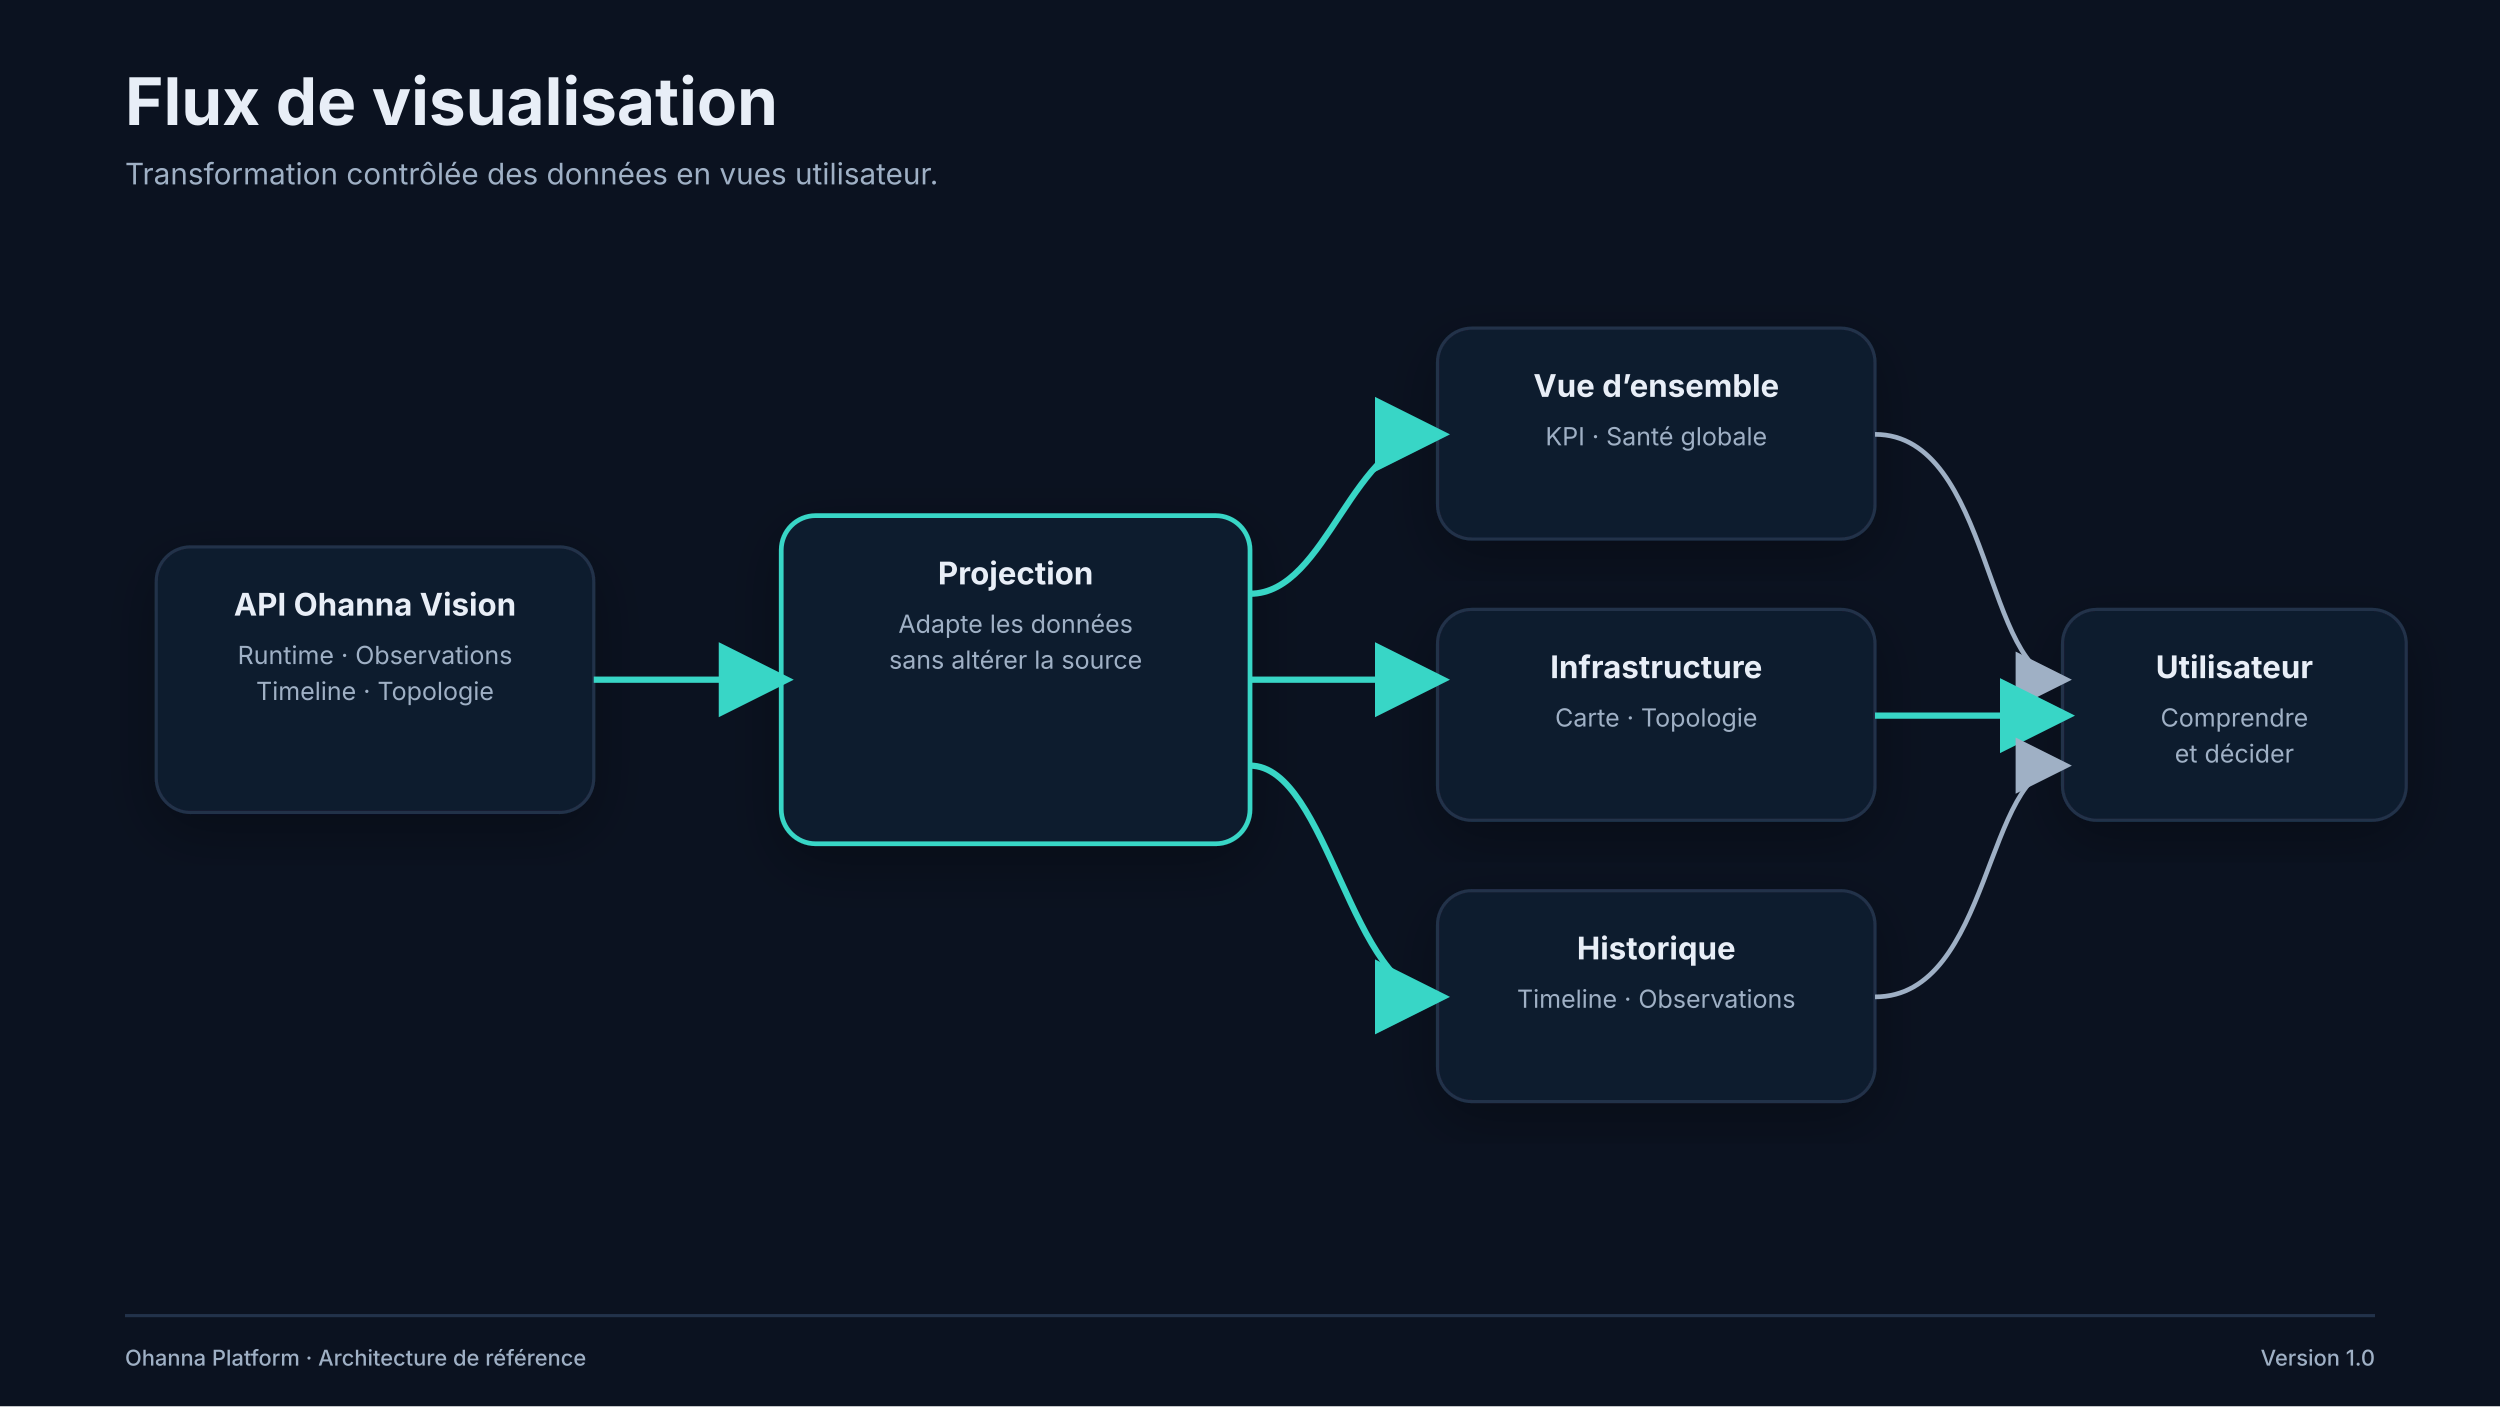
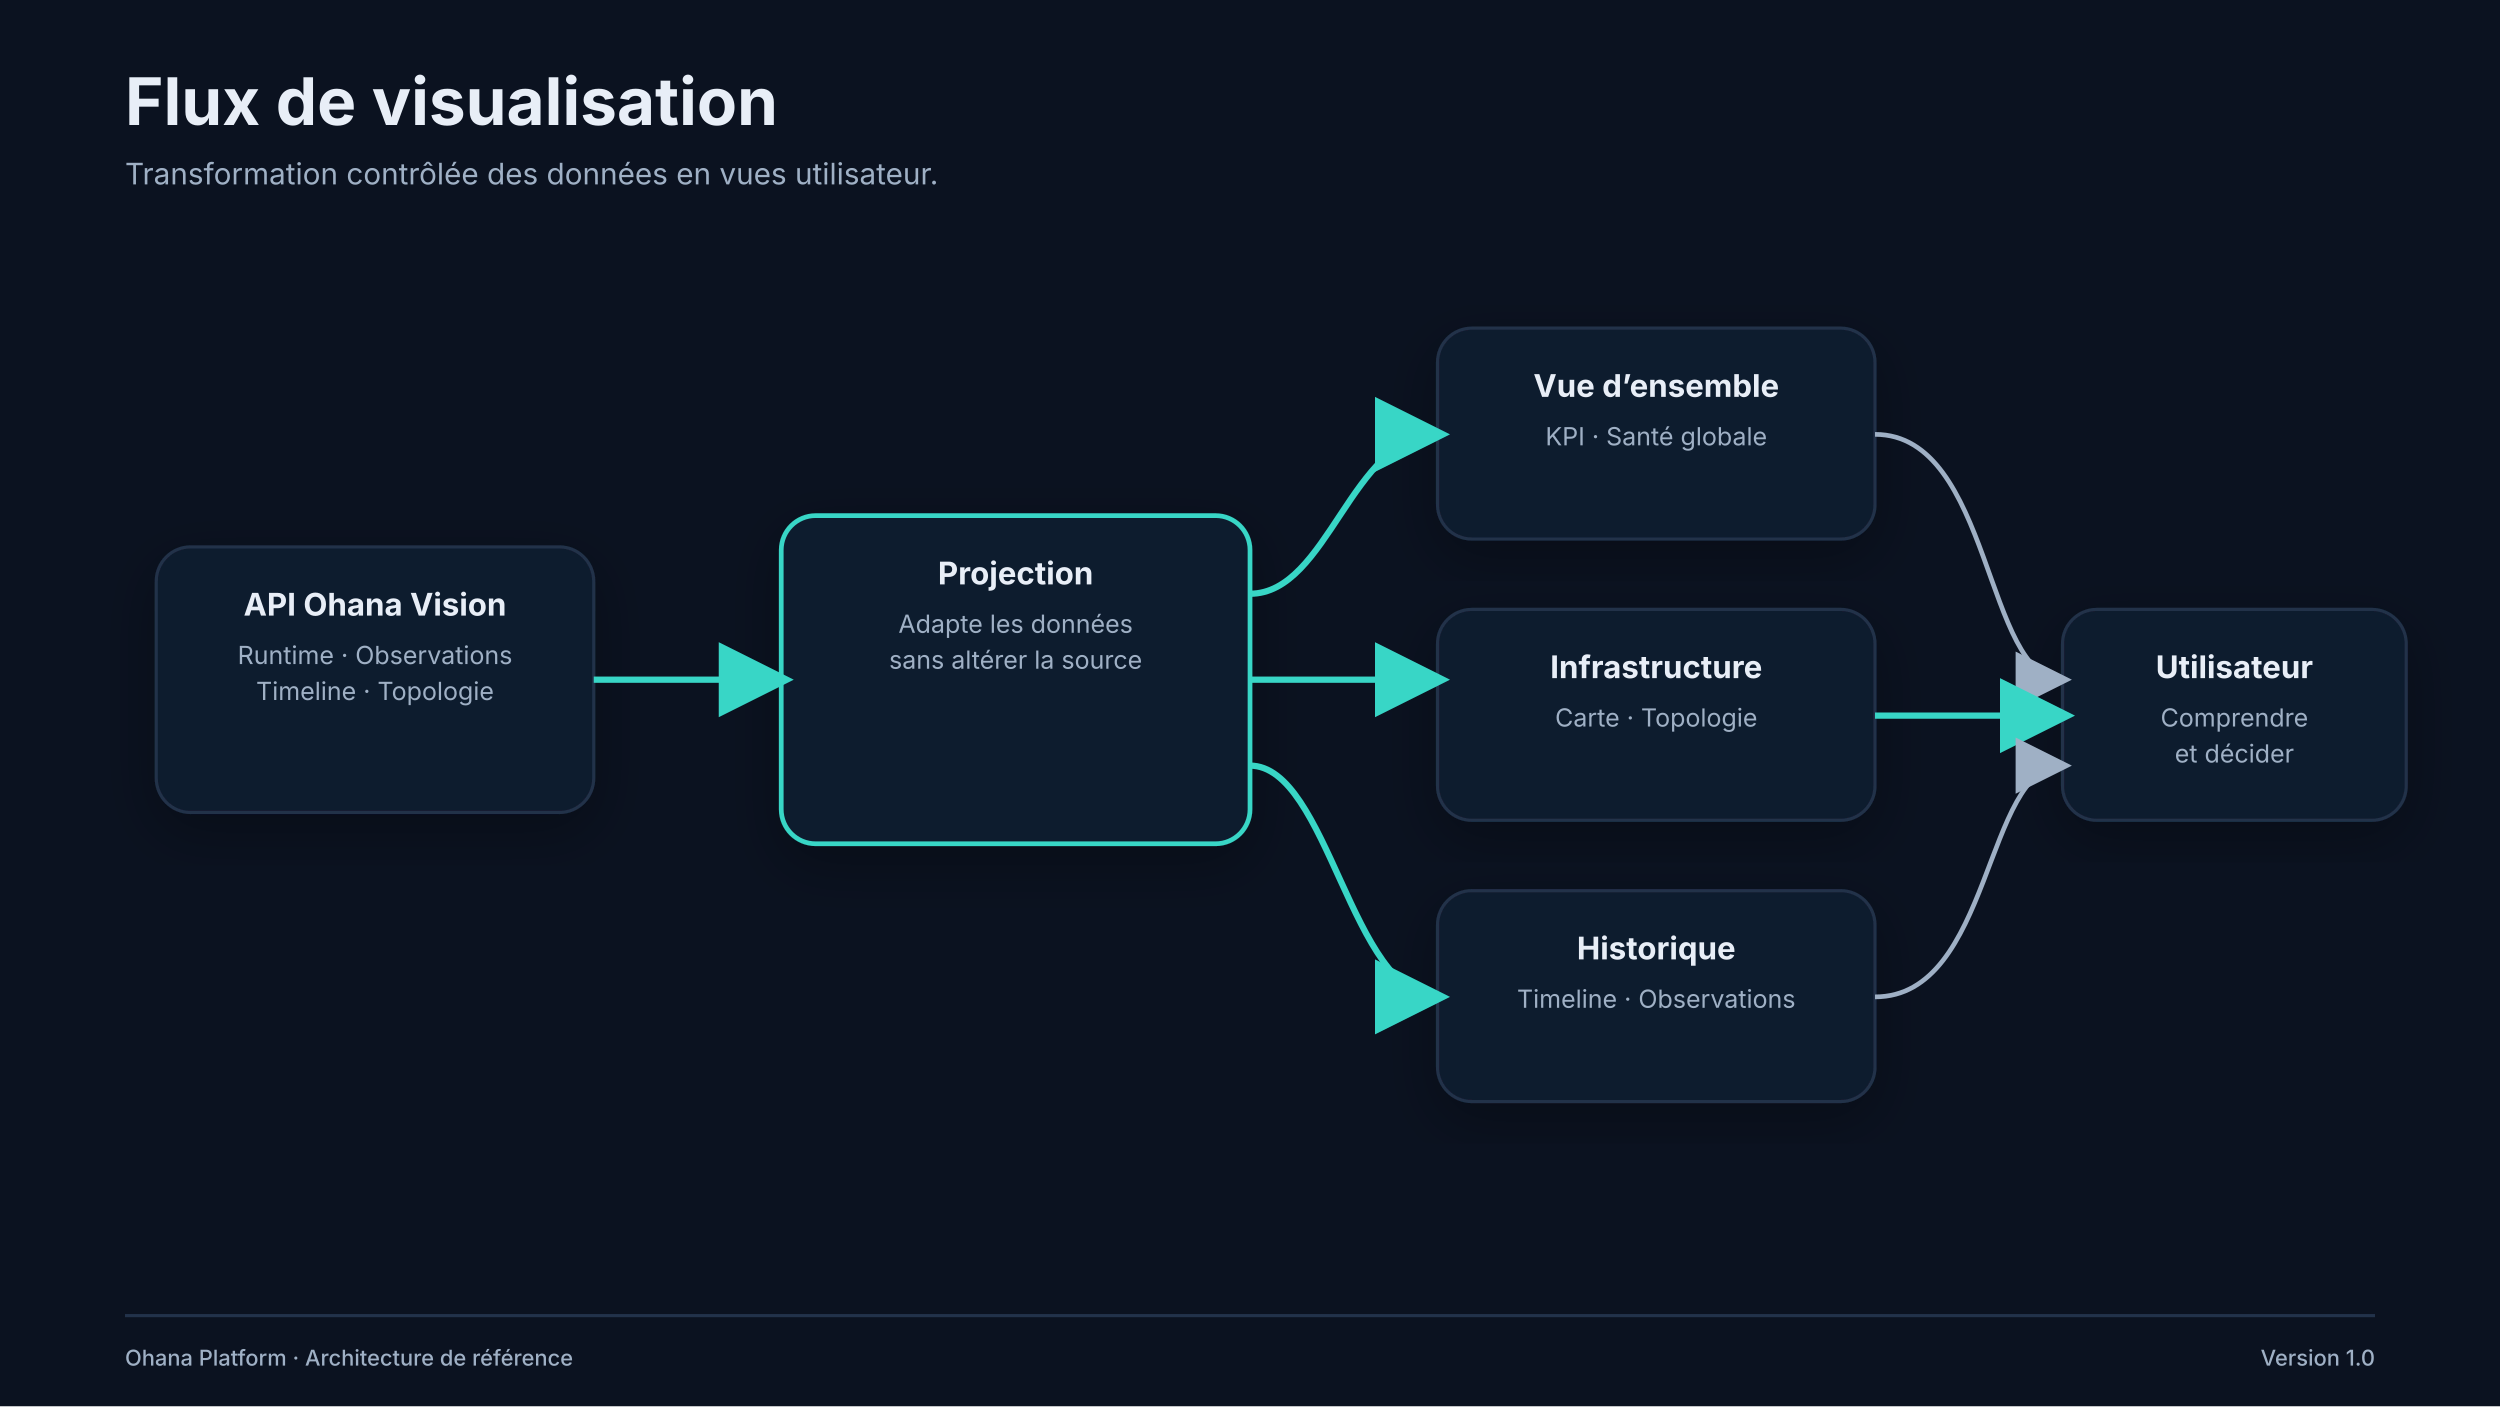
<svg xmlns="http://www.w3.org/2000/svg" width="1600" height="900" viewBox="0 0 1600 900" role="img" aria-labelledby="title desc">
  <defs>
    <filter id="shadow" x="-20%" y="-20%" width="140%" height="140%">
      <feDropShadow dx="0" dy="12" stdDeviation="18" flood-color="#000000" flood-opacity="0.28" />
    </filter>
    <marker id="arrow" markerWidth="12" markerHeight="12" refX="10" refY="6" orient="auto" markerUnits="strokeWidth">
      <path d="M0,0 L12,6 L0,12 Z" fill="#38D6C6" />
    </marker>
    <marker id="arrow-muted" markerWidth="12" markerHeight="12" refX="10" refY="6" orient="auto" markerUnits="strokeWidth">
      <path d="M0,0 L12,6 L0,12 Z" fill="#9FB0C5" />
    </marker>
    <style>
      .title { font: 700 42px Inter, Segoe UI, Arial, sans-serif; fill: #E8EEF7; }
      .subtitle { font: 400 19px Inter, Segoe UI, Arial, sans-serif; fill: #9FB0C5; }
      .section { font: 700 22px Inter, Segoe UI, Arial, sans-serif; fill: #E8EEF7; }
      .label { font: 650 20px Inter, Segoe UI, Arial, sans-serif; fill: #E8EEF7; }
      .small { font: 400 16px Inter, Segoe UI, Arial, sans-serif; fill: #9FB0C5; }
      .tiny { font: 500 14px Inter, Segoe UI, Arial, sans-serif; fill: #9FB0C5; }
      .box { fill: #111B2E; stroke: #22324A; stroke-width: 2; rx: 22; }
      .box2 { fill: #16243A; stroke: #22324A; stroke-width: 2; rx: 18; }
      .accent-box { fill: #111B2E; stroke: #38D6C6; stroke-width: 3; rx: 22; }
      .line { fill: none; stroke: #38D6C6; stroke-width: 4; marker-end: url(#arrow); }
      .line-muted { fill: none; stroke: #9FB0C5; stroke-width: 3; marker-end: url(#arrow-muted); }
      .dash { fill: none; stroke: #38D6C6; stroke-width: 3; stroke-dasharray: 10 10; marker-end: url(#arrow); }
      .node { fill: #38D6C6; }
    </style>
  </defs>
  <rect width="100%" height="100%" fill="#0B1220" />
  <text x="80" y="80" class="title">Flux de visualisation</text>
  <text x="80" y="118" class="subtitle">Transformation contrôlée des données en vues utilisateur.</text>
  <rect x="100" y="350" width="280" height="170" class="box" filter="url(#shadow)" />
-   <text x="240.0" y="394" text-anchor="middle" class="label">API Ohanna Vision</text>
+   <text x="240.0" y="394" text-anchor="middle" class="label">API Ohana Vision</text>
  <text x="240.0" y="425" text-anchor="middle" class="small">Runtime · Observations</text>
  <text x="240.0" y="448" text-anchor="middle" class="small">Timeline · Topologie</text>
  <rect x="500" y="330" width="300" height="210" class="accent-box" filter="url(#shadow)" />
  <text x="650.0" y="374" text-anchor="middle" class="label">Projection</text>
  <text x="650.0" y="405" text-anchor="middle" class="small">Adapte les données</text>
  <text x="650.0" y="428" text-anchor="middle" class="small">sans altérer la source</text>
  <rect x="920" y="210" width="280" height="135" class="box" filter="url(#shadow)" />
  <text x="1060.0" y="254" text-anchor="middle" class="label">Vue d’ensemble</text>
  <text x="1060.0" y="285" text-anchor="middle" class="small">KPI · Santé globale</text>
  <rect x="920" y="390" width="280" height="135" class="box" filter="url(#shadow)" />
  <text x="1060.0" y="434" text-anchor="middle" class="label">Infrastructure</text>
  <text x="1060.0" y="465" text-anchor="middle" class="small">Carte · Topologie</text>
  <rect x="920" y="570" width="280" height="135" class="box" filter="url(#shadow)" />
  <text x="1060.0" y="614" text-anchor="middle" class="label">Historique</text>
  <text x="1060.0" y="645" text-anchor="middle" class="small">Timeline · Observations</text>
  <rect x="1320" y="390" width="220" height="135" class="box" filter="url(#shadow)" />
  <text x="1430.0" y="434" text-anchor="middle" class="label">Utilisateur</text>
  <text x="1430.0" y="465" text-anchor="middle" class="small">Comprendre</text>
  <text x="1430.0" y="488" text-anchor="middle" class="small">et décider</text>
  <path d="M380 435 H500" class="line" />
  <path d="M800 380 C850 380 865 278 920 278" class="line" />
  <path d="M800 435 H920" class="line" />
  <path d="M800 490 C850 490 865 638 920 638" class="line" />
  <path d="M1200 278 C1275 278 1270 435 1320 435" class="line-muted" />
  <path d="M1200 458 H1320" class="line" />
  <path d="M1200 638 C1275 638 1270 490 1320 490" class="line-muted" />
  <line x1="80" y1="842" x2="1520" y2="842" stroke="#22324A" stroke-width="2" />
-   <text x="80" y="874" class="tiny">Ohanna Platform · Architecture de référence</text>
+   <text x="80" y="874" class="tiny">Ohana Platform · Architecture de référence</text>
  <text x="1520" y="874" text-anchor="end" class="tiny">Version 1.0</text>
</svg>
